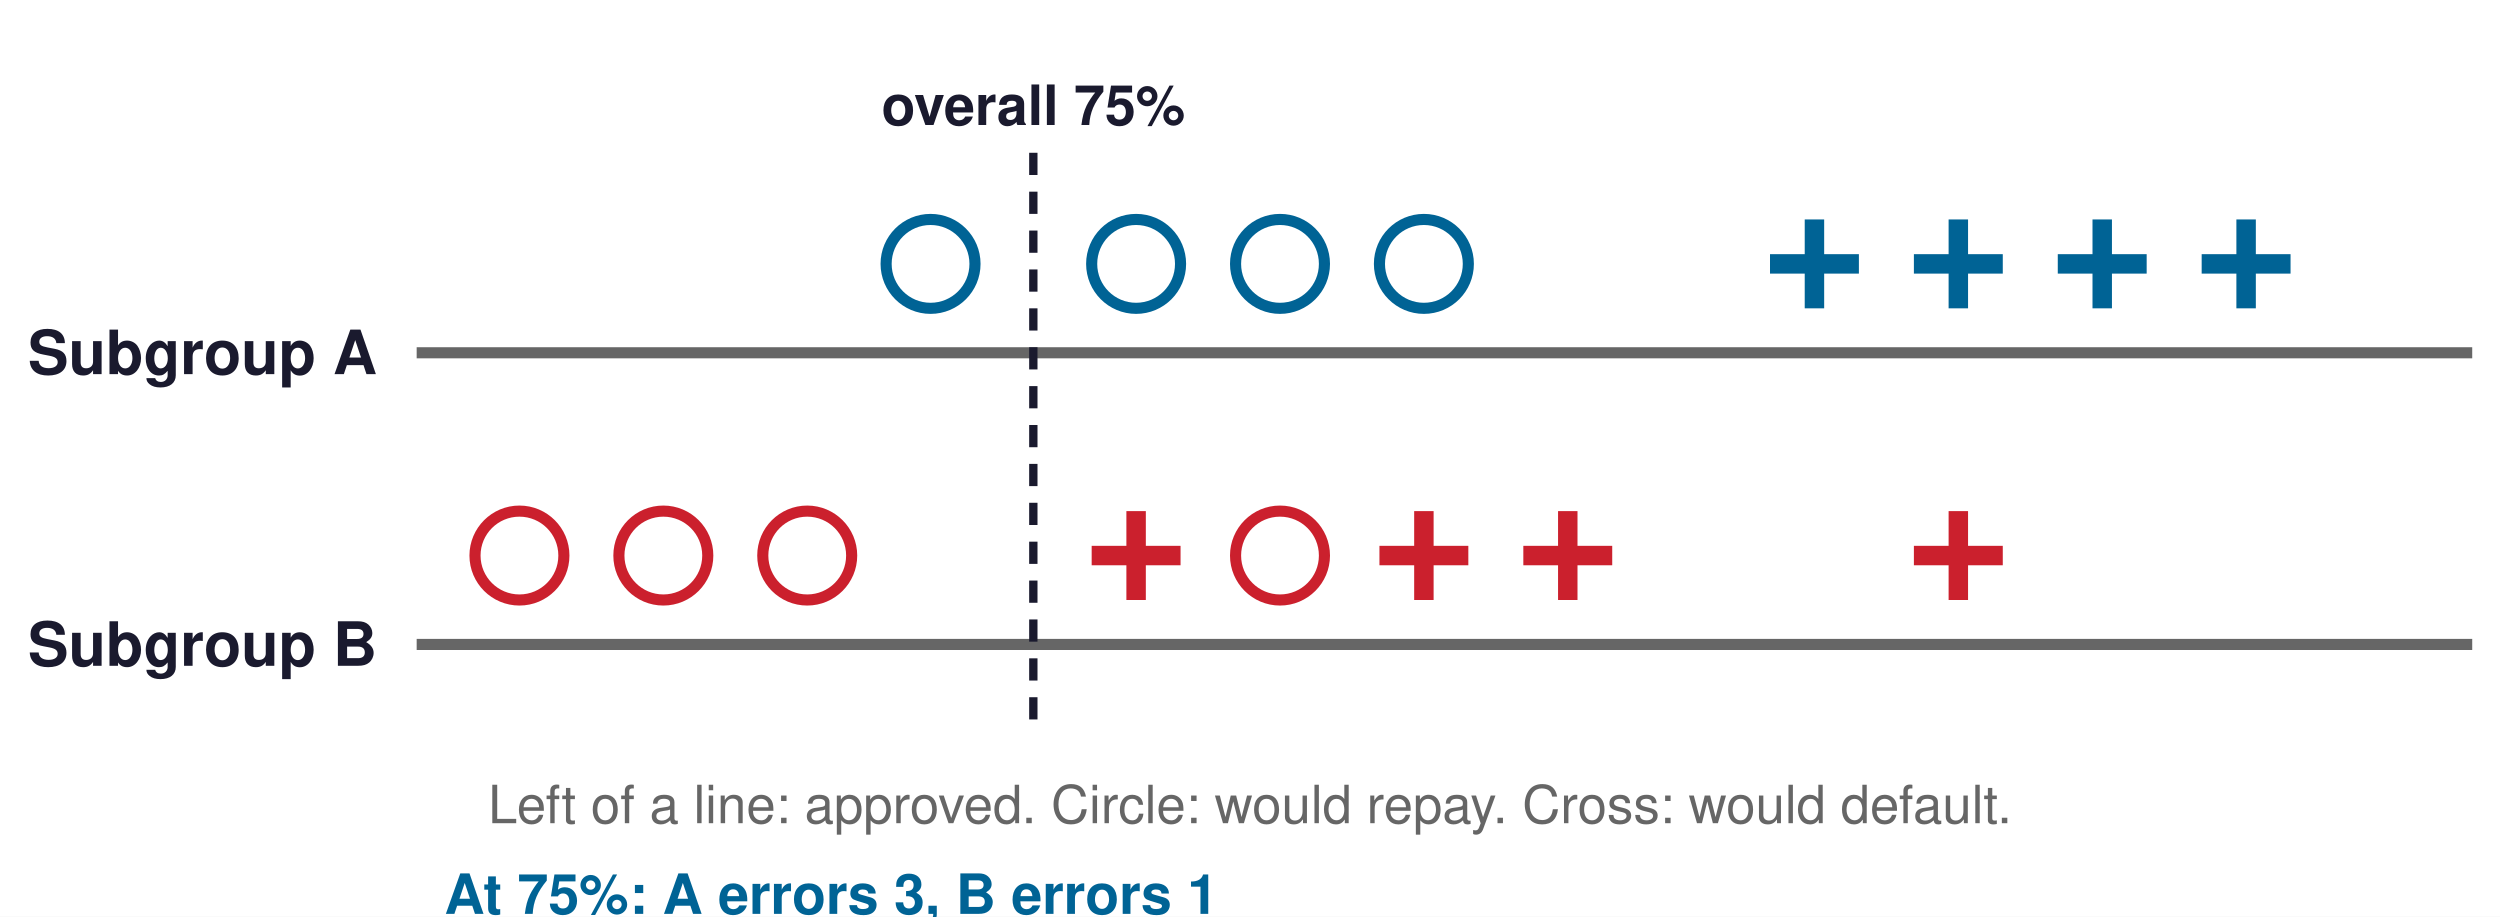
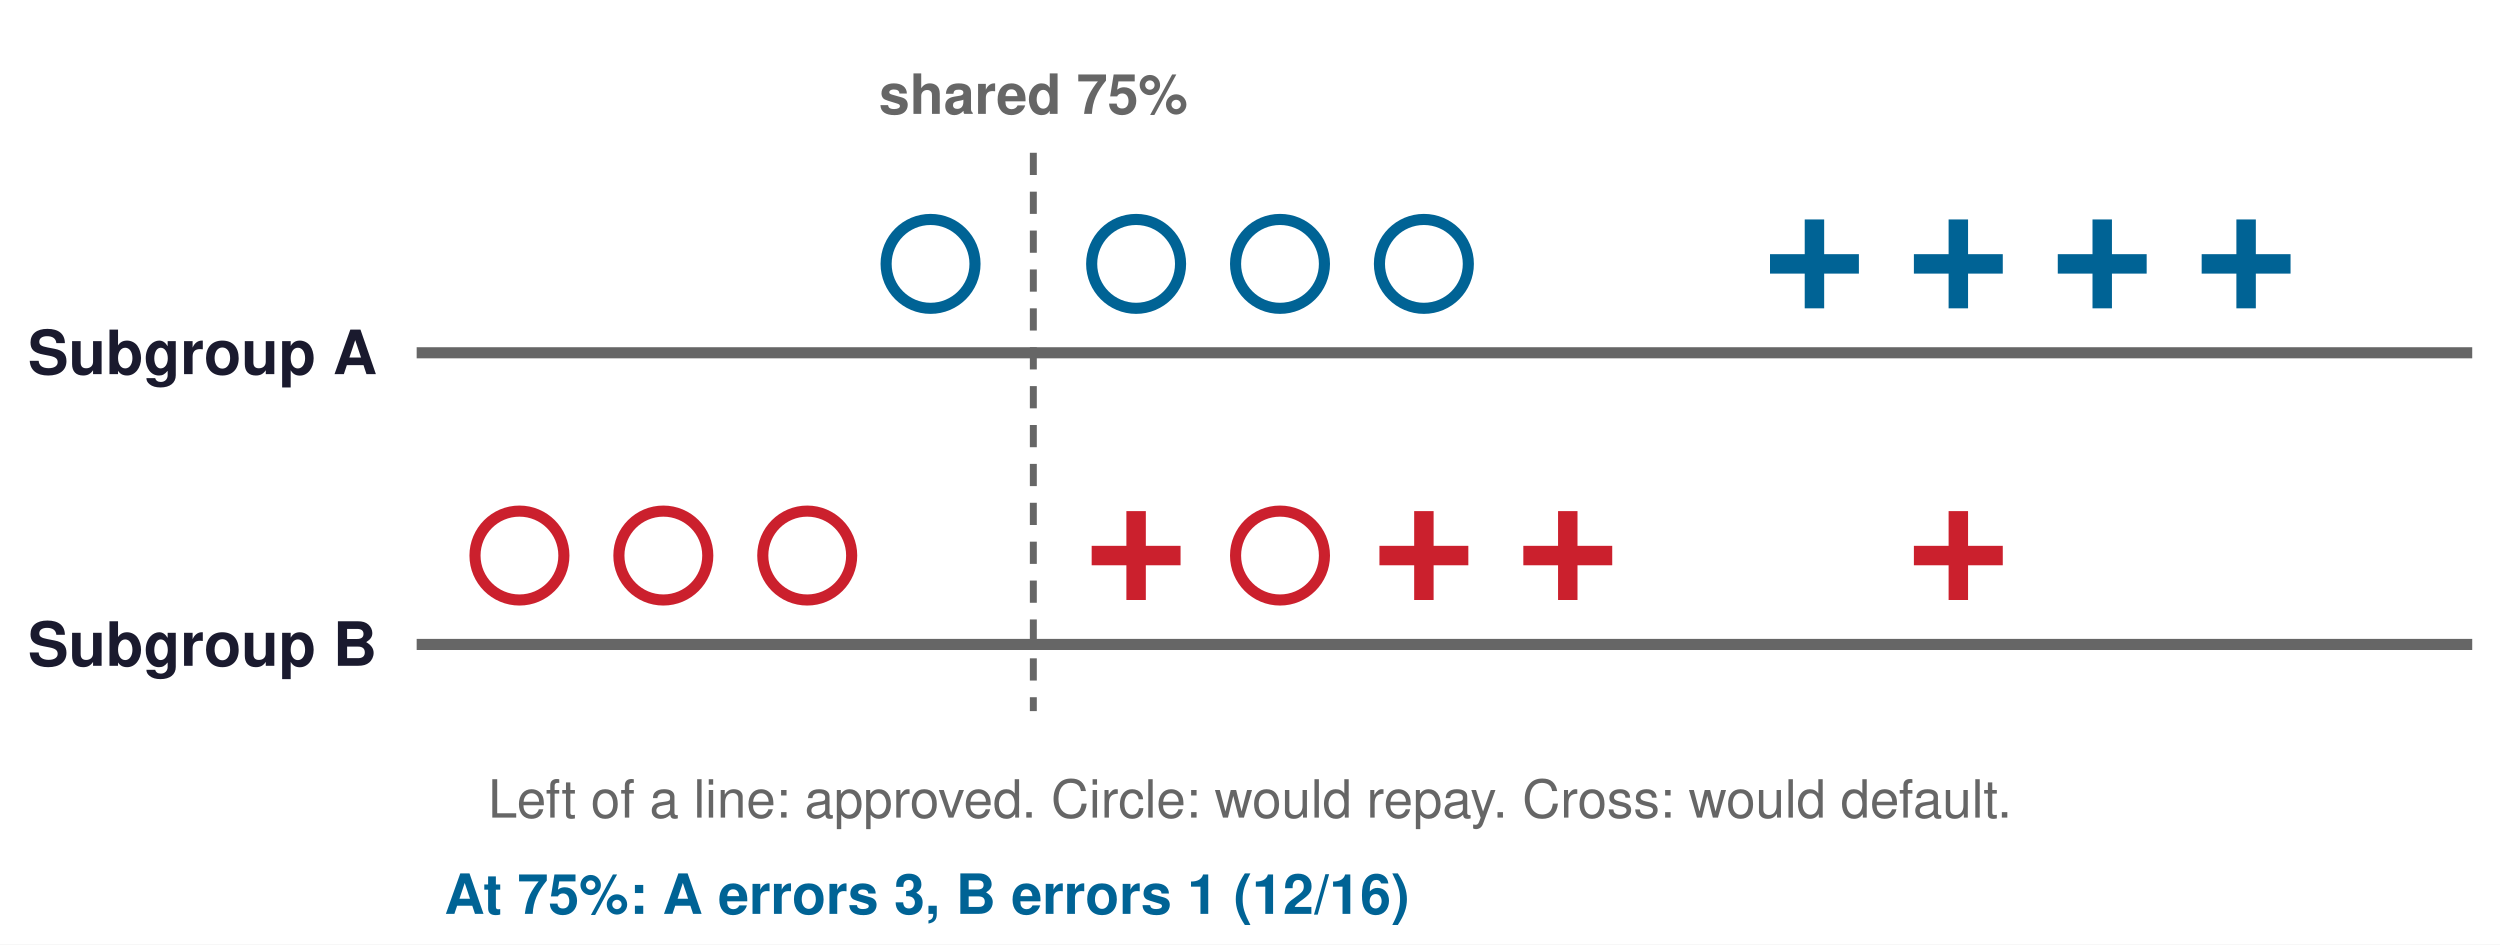
- <svg xmlns="http://www.w3.org/2000/svg" viewBox="0 0 900 330" width="900" height="330">
+ <svg xmlns="http://www.w3.org/2000/svg" viewBox="0 0 900 340" width="900" height="340">
  <defs>
    <marker id="a006395" viewBox="0 0 10 10" refX="9" refY="5" markerWidth="7" markerHeight="7" orient="auto-start-reverse">
      <path d="M0,0 L10,5 L0,10 z" fill="#006395" />
    </marker>
    <marker id="a008F45" viewBox="0 0 10 10" refX="9" refY="5" markerWidth="7" markerHeight="7" orient="auto-start-reverse">
      <path d="M0,0 L10,5 L0,10 z" fill="#008F45" />
    </marker>
    <marker id="a1A1A2E" viewBox="0 0 10 10" refX="9" refY="5" markerWidth="7" markerHeight="7" orient="auto-start-reverse">
      <path d="M0,0 L10,5 L0,10 z" fill="#1A1A2E" />
    </marker>
    <marker id="a666666" viewBox="0 0 10 10" refX="9" refY="5" markerWidth="7" markerHeight="7" orient="auto-start-reverse">
      <path d="M0,0 L10,5 L0,10 z" fill="#666666" />
    </marker>
    <marker id="a7E317B" viewBox="0 0 10 10" refX="9" refY="5" markerWidth="7" markerHeight="7" orient="auto-start-reverse">
      <path d="M0,0 L10,5 L0,10 z" fill="#7E317B" />
    </marker>
    <marker id="aCB202D" viewBox="0 0 10 10" refX="9" refY="5" markerWidth="7" markerHeight="7" orient="auto-start-reverse">
      <path d="M0,0 L10,5 L0,10 z" fill="#CB202D" />
    </marker>
    <marker id="aCCCCCC" viewBox="0 0 10 10" refX="9" refY="5" markerWidth="7" markerHeight="7" orient="auto-start-reverse">
      <path d="M0,0 L10,5 L0,10 z" fill="#CCCCCC" />
    </marker>
    <marker id="aD1E6F3" viewBox="0 0 10 10" refX="9" refY="5" markerWidth="7" markerHeight="7" orient="auto-start-reverse">
      <path d="M0,0 L10,5 L0,10 z" fill="#D1E6F3" />
    </marker>
    <marker id="aD4EFDF" viewBox="0 0 10 10" refX="9" refY="5" markerWidth="7" markerHeight="7" orient="auto-start-reverse">
      <path d="M0,0 L10,5 L0,10 z" fill="#D4EFDF" />
    </marker>
    <marker id="aDDDDDD" viewBox="0 0 10 10" refX="9" refY="5" markerWidth="7" markerHeight="7" orient="auto-start-reverse">
      <path d="M0,0 L10,5 L0,10 z" fill="#DDDDDD" />
    </marker>
    <marker id="aE67817" viewBox="0 0 10 10" refX="9" refY="5" markerWidth="7" markerHeight="7" orient="auto-start-reverse">
      <path d="M0,0 L10,5 L0,10 z" fill="#E67817" />
    </marker>
    <marker id="aE6D4E5" viewBox="0 0 10 10" refX="9" refY="5" markerWidth="7" markerHeight="7" orient="auto-start-reverse">
      <path d="M0,0 L10,5 L0,10 z" fill="#E6D4E5" />
    </marker>
    <marker id="aF5D2D5" viewBox="0 0 10 10" refX="9" refY="5" markerWidth="7" markerHeight="7" orient="auto-start-reverse">
      <path d="M0,0 L10,5 L0,10 z" fill="#F5D2D5" />
    </marker>
    <marker id="aFCE4CC" viewBox="0 0 10 10" refX="9" refY="5" markerWidth="7" markerHeight="7" orient="auto-start-reverse">
      <path d="M0,0 L10,5 L0,10 z" fill="#FCE4CC" />
    </marker>
  </defs>
  <rect width="100%" height="100%" fill="white" />
  <line x1="150" y1="127" x2="890" y2="127" stroke="#666666" stroke-width="4" />
  <text font-family="Helvetica, Arial, sans-serif" font-size="22" fill="#1A1A2E" font-weight="bold" text-anchor="start" dominant-baseline="middle">
    <tspan x="10" y="127.0">Subgroup A</tspan>
  </text>
  <circle cx="335.0" cy="95" r="16" fill="none" stroke="#006395" stroke-width="4" />
  <circle cx="409.0" cy="95" r="16" fill="none" stroke="#006395" stroke-width="4" />
  <circle cx="460.8" cy="95" r="16" fill="none" stroke="#006395" stroke-width="4" />
  <circle cx="512.6" cy="95" r="16" fill="none" stroke="#006395" stroke-width="4" />
  <path d="M637.2,95 H669.2 M653.2,79 V111" stroke="#006395" stroke-width="7" />
  <path d="M689.0,95 H721.0 M705.0,79 V111" stroke="#006395" stroke-width="7" />
  <path d="M740.8,95 H772.8 M756.8,79 V111" stroke="#006395" stroke-width="7" />
  <path d="M792.6,95 H824.6 M808.6,79 V111" stroke="#006395" stroke-width="7" />
  <line x1="150" y1="232" x2="890" y2="232" stroke="#666666" stroke-width="4" />
  <text font-family="Helvetica, Arial, sans-serif" font-size="22" fill="#1A1A2E" font-weight="bold" text-anchor="start" dominant-baseline="middle">
    <tspan x="10" y="232.0">Subgroup B</tspan>
  </text>
  <circle cx="187" cy="200" r="16" fill="none" stroke="#CB202D" stroke-width="4" />
  <circle cx="238.8" cy="200" r="16" fill="none" stroke="#CB202D" stroke-width="4" />
  <circle cx="290.6" cy="200" r="16" fill="none" stroke="#CB202D" stroke-width="4" />
  <circle cx="460.8" cy="200" r="16" fill="none" stroke="#CB202D" stroke-width="4" />
  <path d="M393.0,200 H425.0 M409.0,184 V216" stroke="#CB202D" stroke-width="7" />
  <path d="M496.6,200 H528.6 M512.6,184 V216" stroke="#CB202D" stroke-width="7" />
  <path d="M548.4,200 H580.4 M564.4,184 V216" stroke="#CB202D" stroke-width="7" />
  <path d="M689.0,200 H721.0 M705.0,184 V216" stroke="#CB202D" stroke-width="7" />
-   <line x1="372.0" y1="55" x2="372.0" y2="260" stroke="#1A1A2E" stroke-width="3" stroke-dasharray="8 6" />
-   <text font-family="Helvetica, Arial, sans-serif" font-size="20" fill="#1A1A2E" font-weight="bold" text-anchor="middle" dominant-baseline="middle">
-     <tspan x="372.0" y="38.0">overall 75%</tspan>
+   <line x1="372.0" y1="55" x2="372.0" y2="256" stroke="#666666" stroke-width="2.5" stroke-dasharray="8 6" />
+   <text font-family="Helvetica, Arial, sans-serif" font-size="20" fill="#666666" font-weight="bold" text-anchor="middle" dominant-baseline="middle">
+     <tspan x="372.0" y="34.0">shared 75%</tspan>
  </text>
  <g opacity="0">
-     <line x1="616.2" y1="55" x2="616.2" y2="260" stroke="#1A1A2E" stroke-width="3" stroke-dasharray="8 6" />
+     <line x1="616.2" y1="55" x2="616.2" y2="256" stroke="#1A1A2E" stroke-width="3" stroke-dasharray="8 6" />
  </g>
  <g opacity="0">
    <text font-family="Helvetica, Arial, sans-serif" font-size="20" fill="#1A1A2E" font-weight="bold" text-anchor="middle" dominant-baseline="middle">
-       <tspan x="616.2" y="38.0">overall 81.25%</tspan>
+       <tspan x="616.2" y="34.0">shared 81.25%</tspan>
+     </text>
+   </g>
+   <g opacity="0">
+     <line x1="616.2" y1="55" x2="616.2" y2="164" stroke="#006395" stroke-width="3.5" stroke-dasharray="8 5" />
+   </g>
+   <g opacity="0">
+     <text font-family="Helvetica, Arial, sans-serif" font-size="20" fill="#006395" font-weight="bold" text-anchor="middle" dominant-baseline="middle">
+       <tspan x="616.2" y="34.0">A cutoff</tspan>
+     </text>
+   </g>
+   <g opacity="0">
+     <line x1="483" y1="164" x2="483" y2="256" stroke="#008F45" stroke-width="3.5" stroke-dasharray="8 5" />
+   </g>
+   <g opacity="0">
+     <line x1="616.2" y1="164" x2="489" y2="164" stroke="#008F45" stroke-width="2.5" marker-end="url(#a008F45)" />
+   </g>
+   <g opacity="0">
+     <text font-family="Helvetica, Arial, sans-serif" font-size="19" fill="#008F45" font-weight="bold" text-anchor="middle" dominant-baseline="middle">
+       <tspan x="549.6" y="144.0">B cutoff</tspan>
    </text>
  </g>
  <text font-family="Helvetica, Arial, sans-serif" font-size="19" fill="#666666" font-weight="normal" text-anchor="middle" dominant-baseline="middle">
-     <tspan x="450" y="290.0">Left of a line: approved.  Circle: would repay.  Cross: would default.</tspan>
+     <tspan x="450" y="288.0">Left of a line: approved.  Circle: would repay.  Cross: would default.</tspan>
  </text>
  <text font-family="Helvetica, Arial, sans-serif" font-size="20" fill="#006395" font-weight="bold" text-anchor="start" dominant-baseline="middle">
-     <tspan x="160" y="322.0">At 75%: A errors 3, B errors 1</tspan>
+     <tspan x="160" y="322.0">At 75%: A errors 3, B errors 1 (12/16)</tspan>
  </text>
  <g opacity="0">
    <text font-family="Helvetica, Arial, sans-serif" font-size="20" fill="#CB202D" font-weight="bold" text-anchor="start" dominant-baseline="middle">
-       <tspan x="160" y="322.0">At 81.25%: A errors 0, B errors 3 (tripled)</tspan>
+       <tspan x="160" y="322.0">At 81.25%: A errors 0, B errors 3 (tripled; 13/16)</tspan>
+     </text>
+   </g>
+   <g opacity="0">
+     <text font-family="Helvetica, Arial, sans-serif" font-size="20" fill="#008F45" font-weight="bold" text-anchor="start" dominant-baseline="middle">
+       <tspan x="160" y="322.0">Split cutoffs: 93.75% (A: 0 err; B: 1 err, FPR 25%)</tspan>
    </text>
  </g>
</svg>
